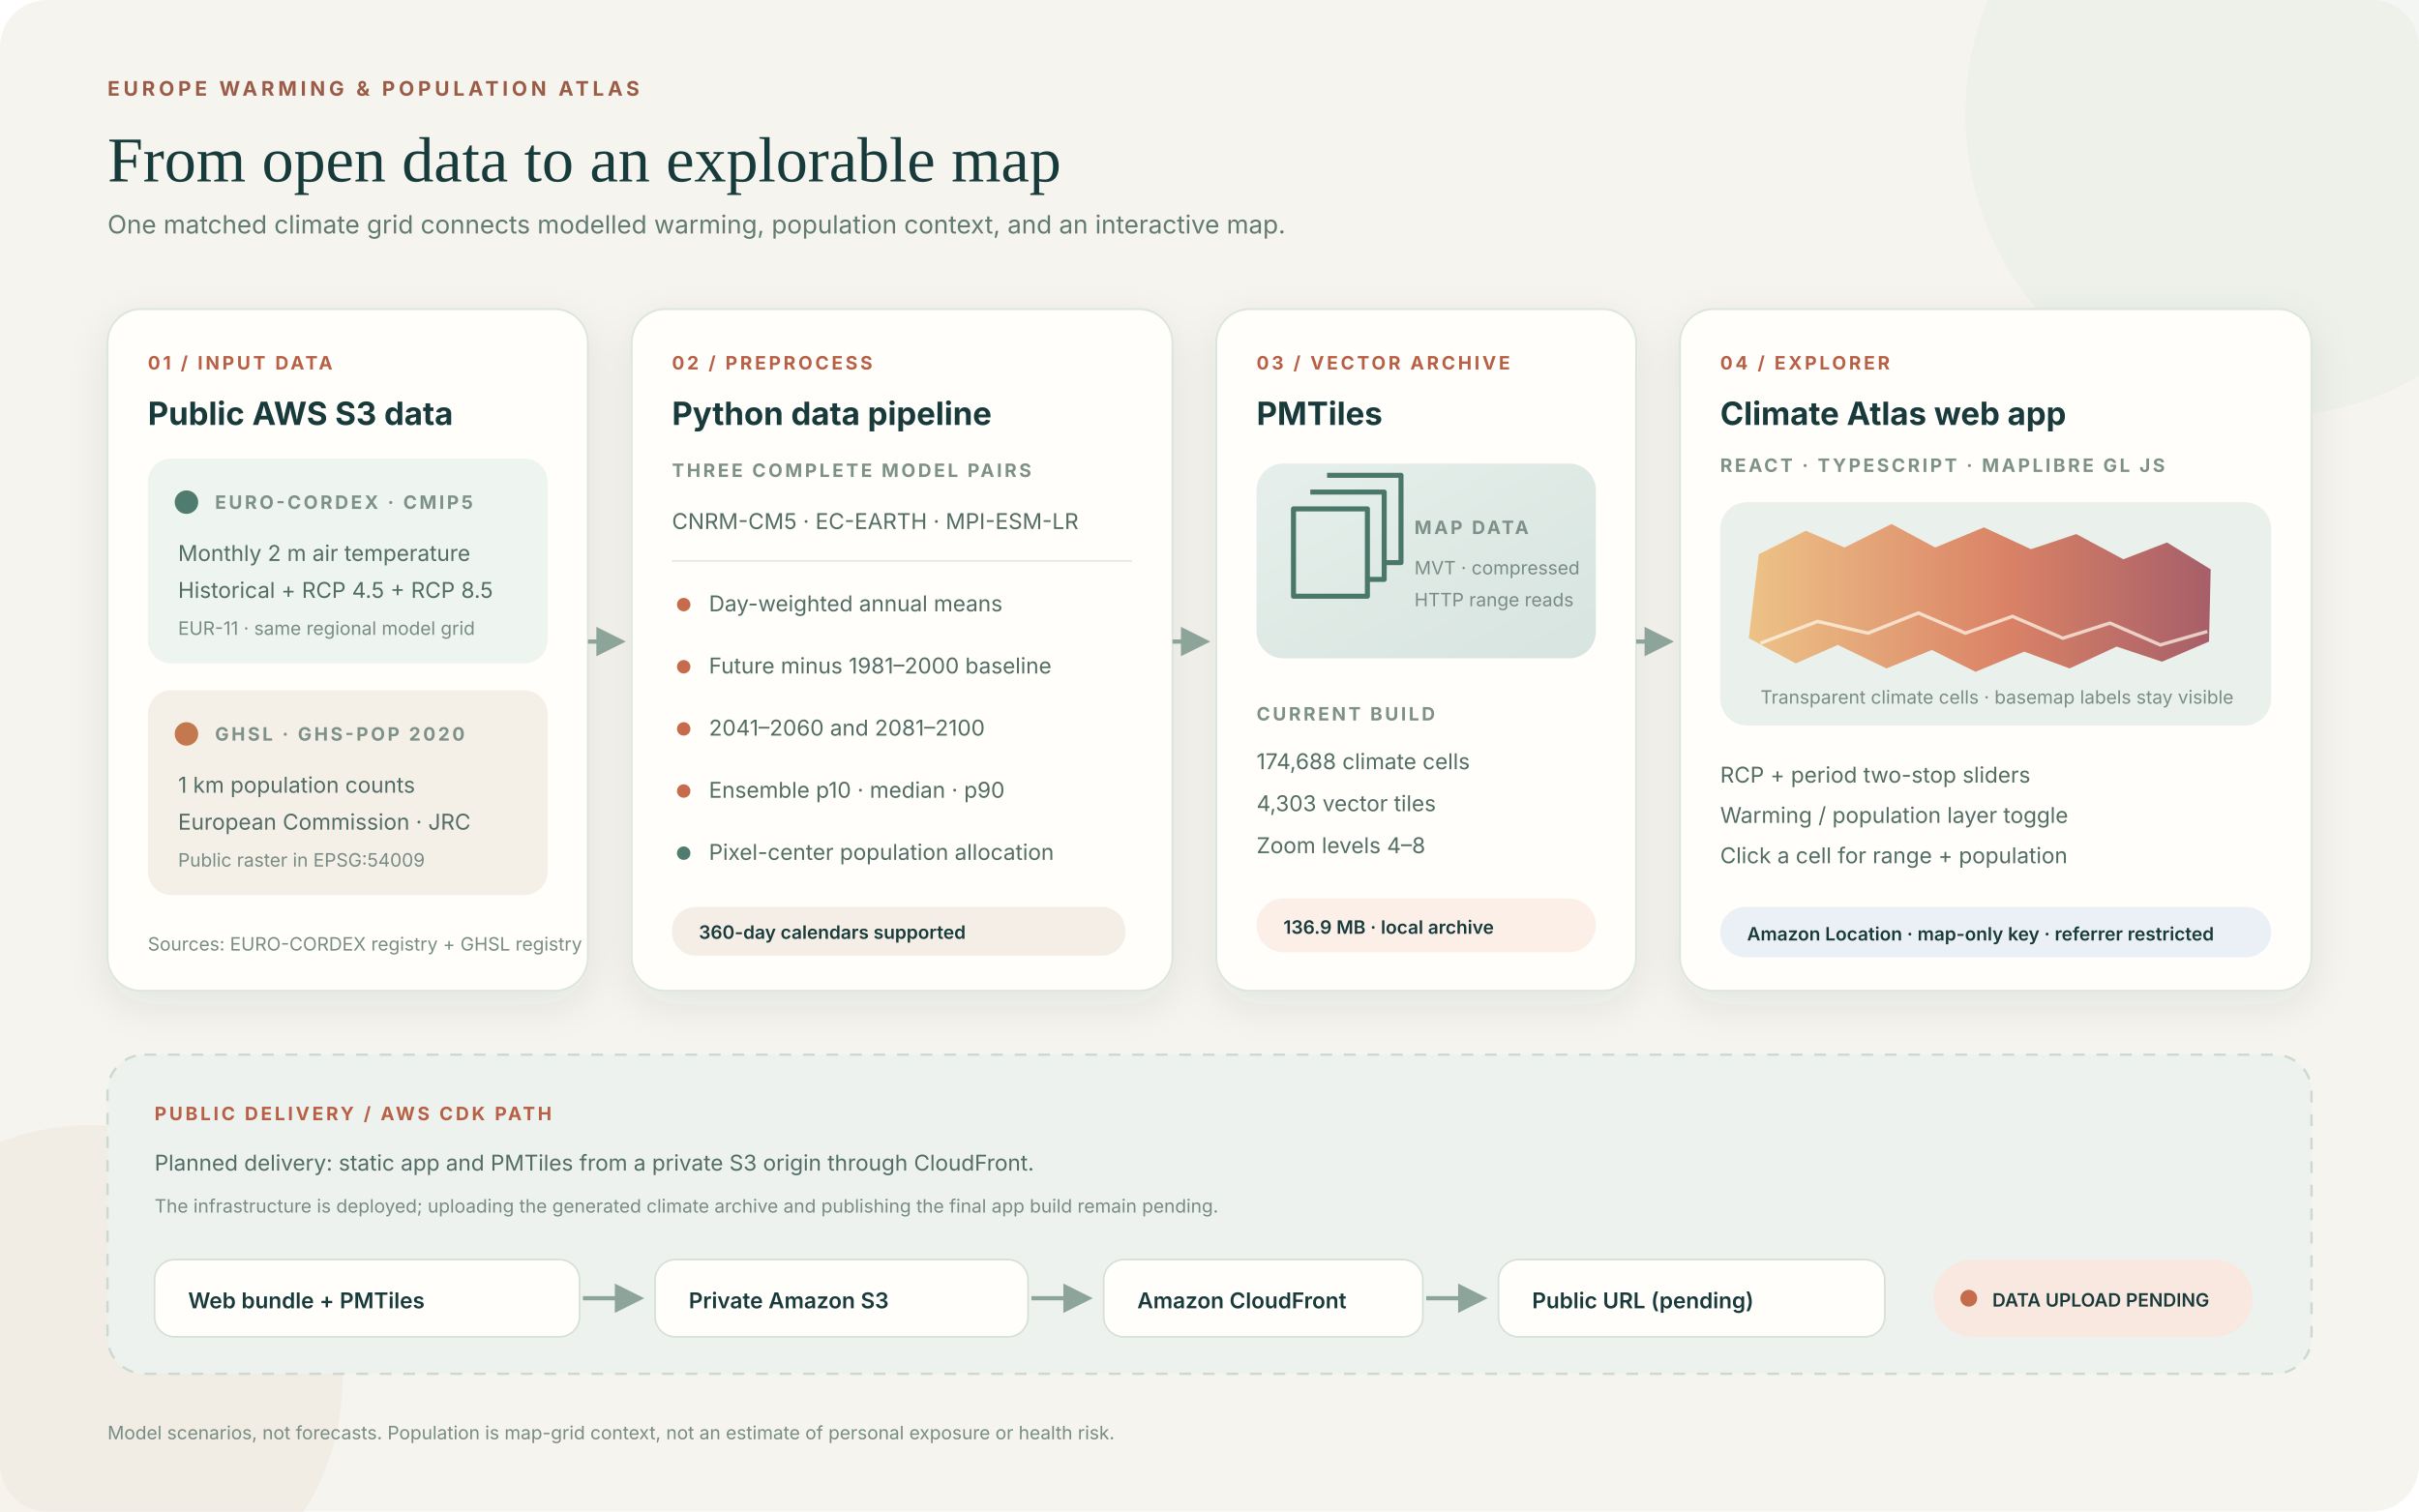
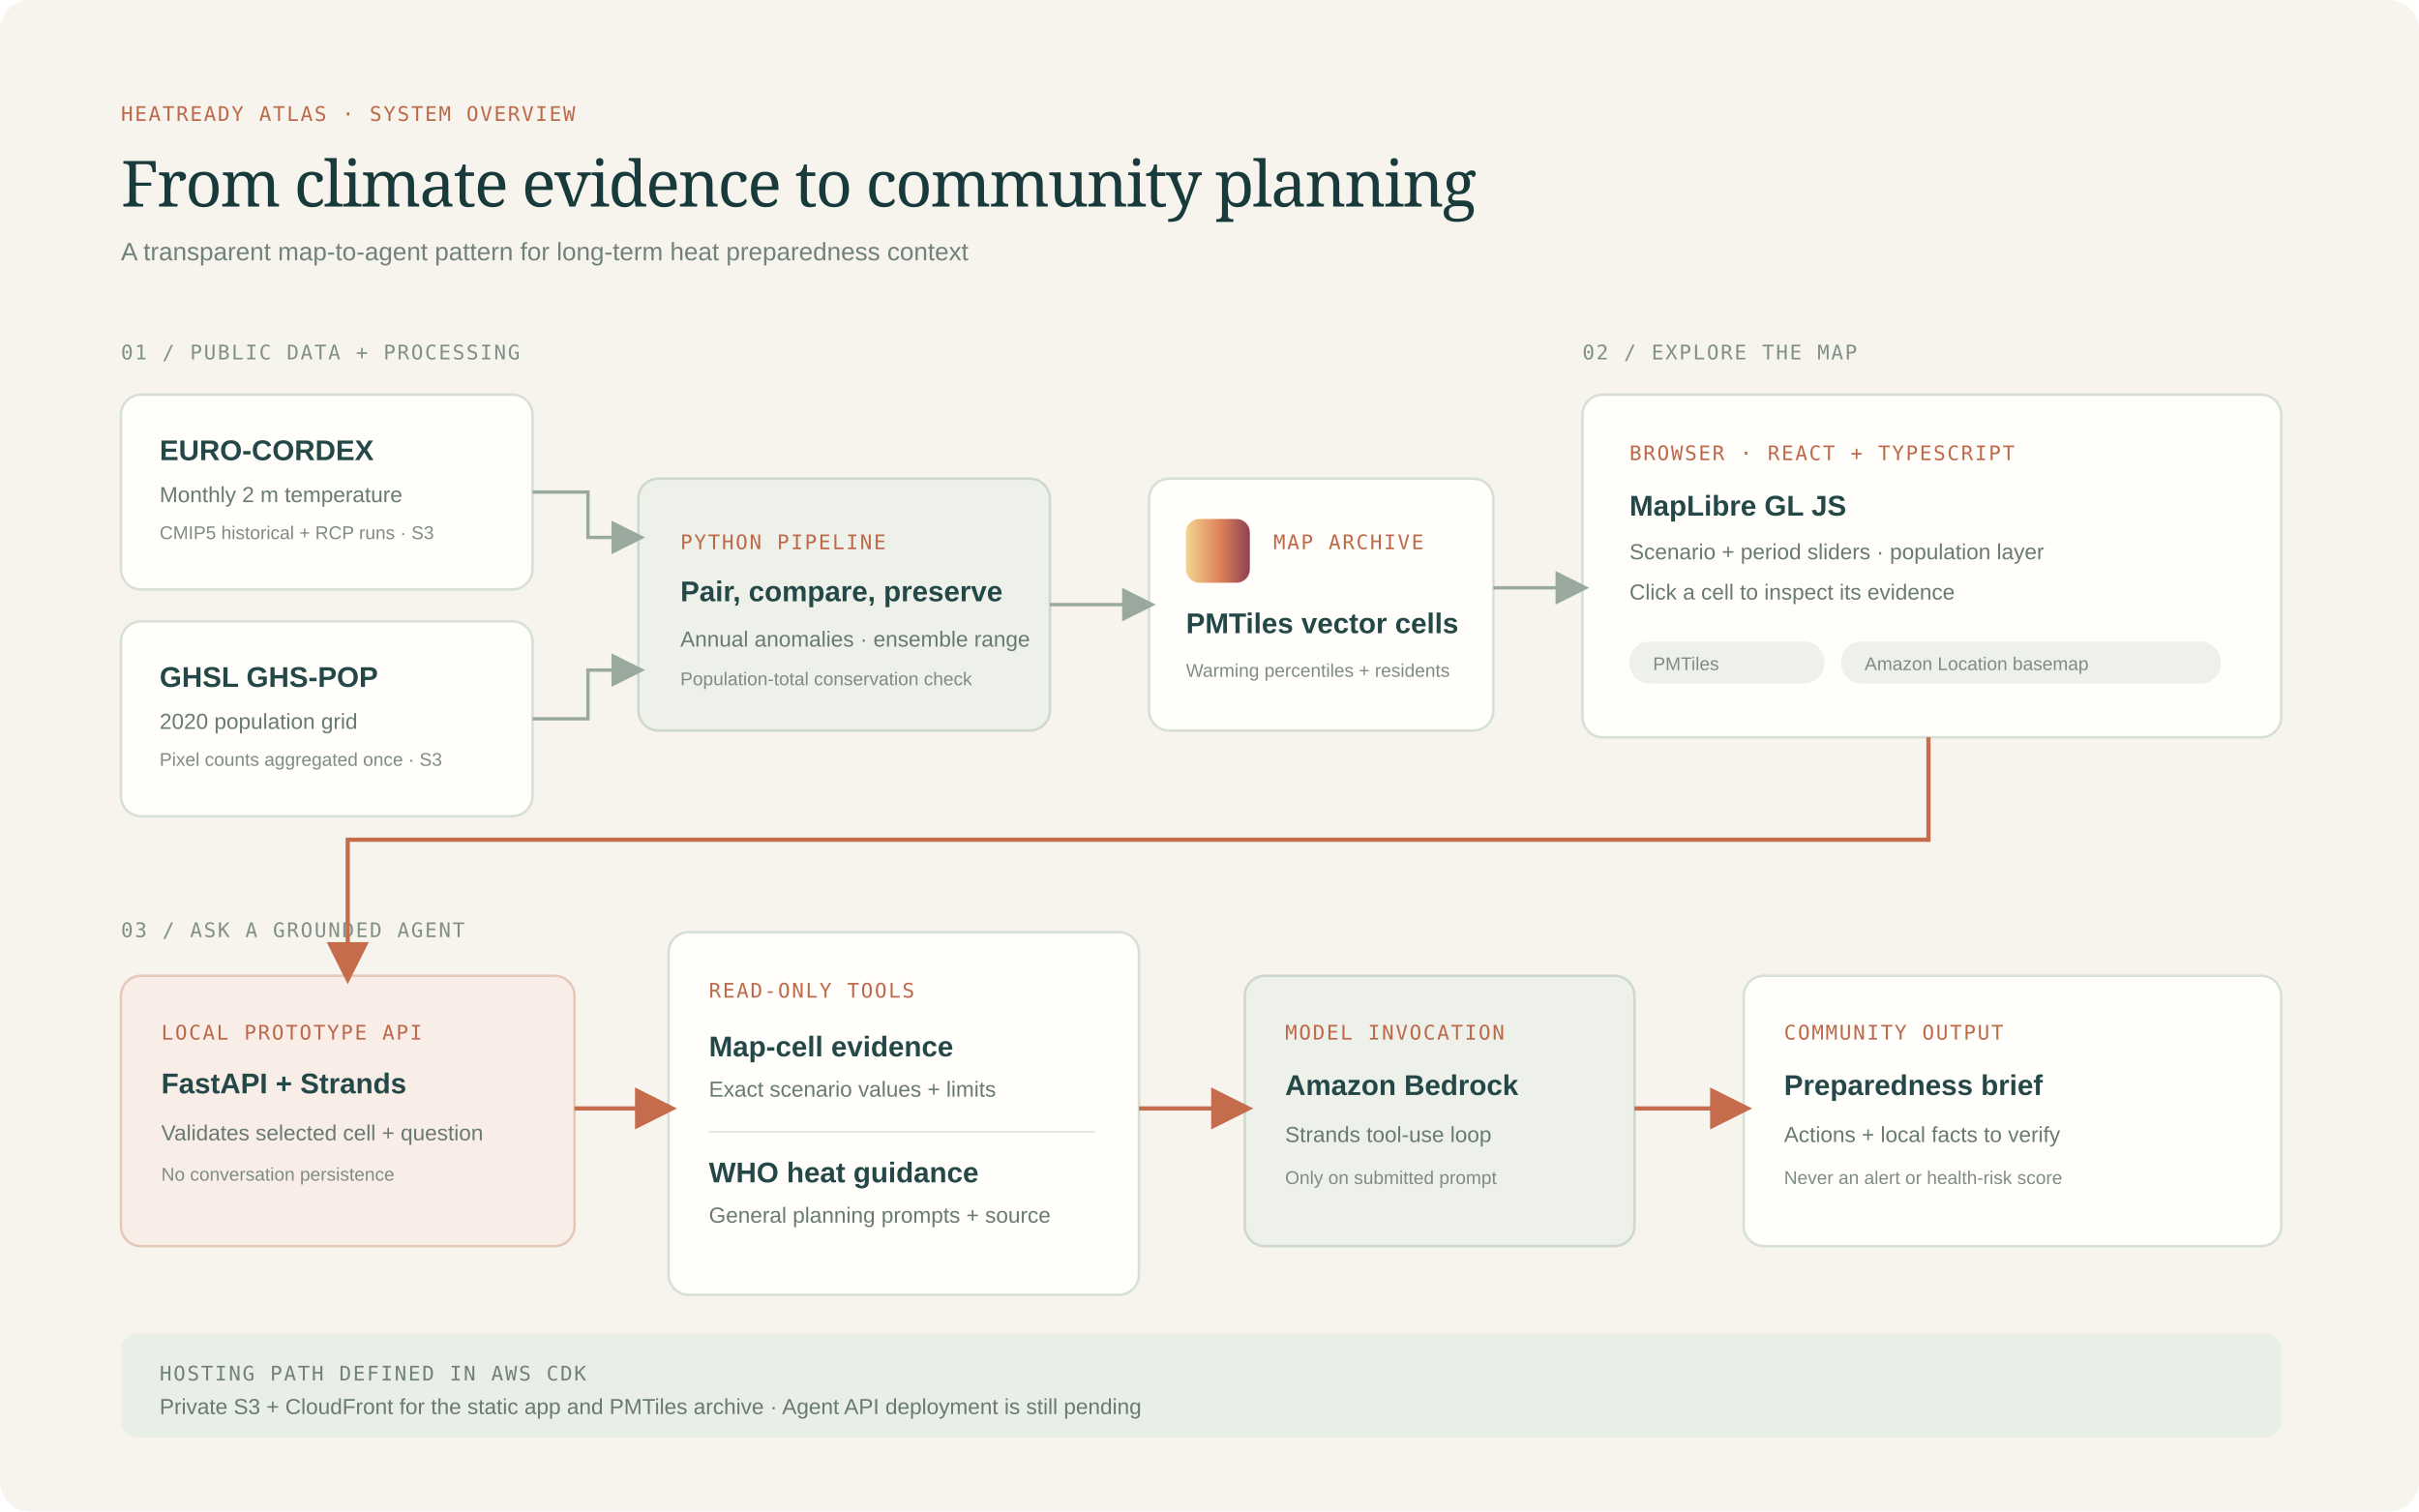
<svg xmlns="http://www.w3.org/2000/svg" viewBox="0 0 1440 900" role="img" aria-labelledby="title desc">
  <defs>
-     <linearGradient id="warm" x1="0" x2="1">
-       <stop offset="0" stop-color="#edbd79" />
-       <stop offset=".55" stop-color="#d87555" />
-       <stop offset="1" stop-color="#9d4b56" />
+     <linearGradient id="warm" x1="0" y1="0" x2="1" y2="0">
+       <stop offset="0" stop-color="#f2d38f" />
+       <stop offset=".55" stop-color="#dd8059" />
+       <stop offset="1" stop-color="#8d4053" />
    </linearGradient>
-     <linearGradient id="sea" x1="0" y1="0" x2="1" y2="1">
-       <stop stop-color="#e6efeb" />
-       <stop offset="1" stop-color="#d7e4df" />
-     </linearGradient>
-     <filter id="shadow" x="-20%" y="-20%" width="140%" height="150%">
-       <feDropShadow dx="0" dy="8" stdDeviation="12" flood-color="#123536" flood-opacity=".08" />
-     </filter>
-     <marker id="arrow" viewBox="0 0 10 10" refX="8" refY="5" markerWidth="7" markerHeight="7" orient="auto-start-reverse">
-       <path d="M 0 0 L 10 5 L 0 10 z" fill="#8da49b" />
+     <marker id="arrow" markerWidth="10" markerHeight="10" refX="8" refY="5" orient="auto">
+       <path d="M0 0L10 5L0 10Z" fill="#9aa99e" />
    </marker>
-     <marker id="arrowWarm" viewBox="0 0 10 10" refX="8" refY="5" markerWidth="7" markerHeight="7" orient="auto">
-       <path d="M 0 0 L 10 5 L 0 10 z" fill="#c56c4d" />
+     <marker id="arrow-red" markerWidth="10" markerHeight="10" refX="8" refY="5" orient="auto">
+       <path d="M0 0L10 5L0 10Z" fill="#c46c4c" />
    </marker>
    <style>
-       text{font-family:Inter,"Segoe UI",Arial,sans-serif;fill:#183a3b}
-       .eyebrow{font-size:12px;font-weight:700;letter-spacing:2.2px;fill:#9b5c47}
-       .title{font-family:Georgia,"Times New Roman",serif;font-size:38px;fill:#173a3b}
-       .subtitle{font-size:15px;fill:#637a73}
-       .card{fill:#fffefa;stroke:#dce5df;stroke-width:1.2}
-       .cardTitle{font-size:19px;font-weight:700}
-       .cardKicker{font-size:11px;font-weight:700;letter-spacing:1.5px;fill:#7d9188}
-       .body{font-size:13px;fill:#536d66}
-       .small{font-size:11px;fill:#788c83}
-       .pill{font-size:11px;font-weight:600}
-       .stage{font-size:11px;font-weight:700;letter-spacing:1.6px;fill:#b76045}
-       .pathText{font-size:13px;font-weight:600}
-       .pathSmall{font-size:11px;fill:#75877f}
+       .bg{fill:#f6f4ed}.ink{fill:#183a3b}.muted{fill:#71827a}.tiny{font:12px 'DM Mono',monospace;letter-spacing:1px}.title{font:500 38px Georgia,serif;letter-spacing:-1px}.subtitle{font:15px Arial,sans-serif}.card{fill:#fffefa;stroke:#d7dfd6;stroke-width:1.5}.aws{fill:#edf1e9;stroke:#cdd9ce;stroke-width:1.5}.agent{fill:#f8eee7;stroke:#e6c8b9;stroke-width:1.5}.card-title{font:600 17px Arial,sans-serif;fill:#244847}.copy{font:13px Arial,sans-serif;fill:#687a73}.small{font:11px Arial,sans-serif;fill:#7e8c83}.line{fill:none;stroke:#9aa99e;stroke-width:2;marker-end:url(#arrow)}.line-red{fill:none;stroke:#c46c4c;stroke-width:2.5;marker-end:url(#arrow-red)}
    </style>
  </defs>
-   <rect width="1440" height="900" rx="28" fill="#f5f4ee" />
-   <circle cx="1350" cy="68" r="180" fill="#e9eee8" opacity=".55" />
-   <circle cx="54" cy="820" r="150" fill="#eee8dc" opacity=".55" />
-   <text x="64" y="57" class="eyebrow">EUROPE WARMING &amp; POPULATION ATLAS</text>
-   <text x="64" y="108" class="title">From open data to an explorable map</text>
-   <text x="64" y="139" class="subtitle">One matched climate grid connects modelled warming, population context, and an interactive map.</text>
-   <g filter="url(#shadow)">
-     <rect x="64" y="184" width="286" height="406" rx="20" class="card" />
-     <rect x="376" y="184" width="322" height="406" rx="20" class="card" />
-     <rect x="724" y="184" width="250" height="406" rx="20" class="card" />
-     <rect x="1000" y="184" width="376" height="406" rx="20" class="card" />
-   </g>
-   <text x="88" y="220" class="stage">01  /  INPUT DATA</text>
-   <text x="88" y="253" class="cardTitle">Public AWS S3 data</text>
-   <rect x="88" y="273" width="238" height="122" rx="14" fill="#eef4f0" />
-   <circle cx="111" cy="299" r="7" fill="#507b6f" />
-   <text x="128" y="303" class="cardKicker">EURO-CORDEX · CMIP5</text>
-   <text x="106" y="334" class="body">Monthly 2 m air temperature</text>
-   <text x="106" y="356" class="body">Historical + RCP 4.5 + RCP 8.5</text>
-   <text x="106" y="378" class="small">EUR-11 · same regional model grid</text>
-   <rect x="88" y="411" width="238" height="122" rx="14" fill="#f5f0e7" />
-   <circle cx="111" cy="437" r="7" fill="#c3784d" />
-   <text x="128" y="441" class="cardKicker">GHSL · GHS-POP 2020</text>
-   <text x="106" y="472" class="body">1 km population counts</text>
-   <text x="106" y="494" class="body">European Commission · JRC</text>
-   <text x="106" y="516" class="small">Public raster in EPSG:54009</text>
-   <text x="88" y="566" class="small">Sources: EURO-CORDEX registry + GHSL registry</text>
-   <text x="400" y="220" class="stage">02  /  PREPROCESS</text>
-   <text x="400" y="253" class="cardTitle">Python data pipeline</text>
-   <text x="400" y="284" class="cardKicker">THREE COMPLETE MODEL PAIRS</text>
-   <text x="400" y="315" class="body">CNRM-CM5 · EC-EARTH · MPI-ESM-LR</text>
-   <path d="M400 334 H674" stroke="#e3e9e3" />
-   <circle cx="407" cy="360" r="4" fill="#c56c4d" />
-   <text x="422" y="364" class="body">Day-weighted annual means</text>
-   <circle cx="407" cy="397" r="4" fill="#c56c4d" />
-   <text x="422" y="401" class="body">Future minus 1981–2000 baseline</text>
-   <circle cx="407" cy="434" r="4" fill="#c56c4d" />
-   <text x="422" y="438" class="body">2041–2060 and 2081–2100</text>
-   <circle cx="407" cy="471" r="4" fill="#c56c4d" />
-   <text x="422" y="475" class="body">Ensemble p10 · median · p90</text>
-   <circle cx="407" cy="508" r="4" fill="#507b6f" />
-   <text x="422" y="512" class="body">Pixel-center population allocation</text>
-   <rect x="400" y="540" width="270" height="29" rx="14" fill="#f5eee6" />
-   <text x="416" y="559" class="pill" fill="#9c5b42">360-day calendars supported</text>
-   <text x="748" y="220" class="stage">03  /  VECTOR ARCHIVE</text>
-   <text x="748" y="253" class="cardTitle">PMTiles</text>
-   <rect x="748" y="276" width="202" height="116" rx="16" fill="url(#sea)" />
-   <path d="M770 303 h44 v52 h-44 z M780 293 h44 v52 h-10 M790 283 h44 v52 h-10" fill="none" stroke="#4a776a" stroke-width="3" stroke-linejoin="round" />
-   <text x="842" y="318" class="cardKicker">MAP DATA</text>
-   <text x="842" y="342" class="small">MVT · compressed</text>
-   <text x="842" y="361" class="small">HTTP range reads</text>
-   <text x="748" y="429" class="cardKicker">CURRENT BUILD</text>
-   <text x="748" y="458" class="body">174,688 climate cells</text>
-   <text x="748" y="483" class="body">4,303 vector tiles</text>
-   <text x="748" y="508" class="body">Zoom levels 4–8</text>
-   <rect x="748" y="535" width="202" height="32" rx="16" fill="#fbefe8" />
-   <text x="764" y="556" class="pill" fill="#9d4f3c">136.9 MB · local archive</text>
-   <text x="1024" y="220" class="stage">04  /  EXPLORER</text>
-   <text x="1024" y="253" class="cardTitle">Climate Atlas web app</text>
-   <text x="1024" y="281" class="cardKicker">REACT · TYPESCRIPT · MAPLIBRE GL JS</text>
-   <rect x="1024" y="299" width="328" height="133" rx="16" fill="#eaf1ed" />
-   <path d="M1047 330 l28 -14 23 10 28 -14 26 14 29 -12 28 13 27 -9 28 15 26 -10 26 16 -1 43 -28 12 -27 -9 -28 13 -27 -10 -29 12 -26 -13 -27 11 -29 -14 -25 11 -28 -15 z" fill="url(#warm)" opacity=".88" />
-   <path d="M1048 383 l34 -13 30 7 30 -12 28 12 28 -10 30 13 28 -9 30 13 28 -8" fill="none" stroke="#fff8ec" stroke-width="2" opacity=".72" />
-   <text x="1048" y="419" class="small">Transparent climate cells · basemap labels stay visible</text>
-   <text x="1024" y="466" class="body">RCP + period two-stop sliders</text>
-   <text x="1024" y="490" class="body">Warming / population layer toggle</text>
-   <text x="1024" y="514" class="body">Click a cell for range + population</text>
-   <rect x="1024" y="540" width="328" height="30" rx="15" fill="#eaf0f5" />
-   <text x="1040" y="560" class="pill" fill="#38617a">Amazon Location · map-only key · referrer restricted</text>
-   <path d="M350 382 H369" fill="none" stroke="#8da49b" stroke-width="2.5" marker-end="url(#arrow)" />
-   <path d="M698 382 H717" fill="none" stroke="#8da49b" stroke-width="2.5" marker-end="url(#arrow)" />
-   <path d="M974 382 H993" fill="none" stroke="#8da49b" stroke-width="2.5" marker-end="url(#arrow)" />
-   <rect x="64" y="628" width="1312" height="190" rx="22" fill="#edf2ee" stroke="#cbd9d1" stroke-width="1.4" stroke-dasharray="7 7" />
-   <text x="92" y="667" class="stage">PUBLIC DELIVERY  /  AWS CDK PATH</text>
-   <text x="92" y="697" class="body">Planned delivery: static app and PMTiles from a private S3 origin through CloudFront.</text>
-   <text x="92" y="722" class="small">The infrastructure is deployed; uploading the generated climate archive and publishing the final app build remain pending.</text>
-   <rect x="92" y="750" width="253" height="46" rx="12" fill="#fffefa" stroke="#d5e0d8" />
-   <text x="112" y="779" class="pathText">Web bundle + PMTiles</text>
-   <path d="M347 773 H380" fill="none" stroke="#8da49b" stroke-width="2.5" marker-end="url(#arrow)" />
-   <rect x="390" y="750" width="222" height="46" rx="12" fill="#fffefa" stroke="#d5e0d8" />
-   <text x="410" y="779" class="pathText">Private Amazon S3</text>
-   <path d="M614 773 H647" fill="none" stroke="#8da49b" stroke-width="2.5" marker-end="url(#arrow)" />
-   <rect x="657" y="750" width="190" height="46" rx="12" fill="#fffefa" stroke="#d5e0d8" />
-   <text x="677" y="779" class="pathText">Amazon CloudFront</text>
-   <path d="M849 773 H882" fill="none" stroke="#8da49b" stroke-width="2.5" marker-end="url(#arrow)" />
-   <rect x="892" y="750" width="230" height="46" rx="12" fill="#fffefa" stroke="#d5e0d8" />
-   <text x="912" y="779" class="pathText">Public URL (pending)</text>
-   <rect x="1151" y="750" width="190" height="46" rx="23" fill="#f8e8df" />
-   <circle cx="1172" cy="773" r="5" fill="#c56c4d" />
-   <text x="1186" y="778" class="pill" fill="#98543f">DATA UPLOAD PENDING</text>
-   <text x="64" y="857" class="small">Model scenarios, not forecasts. Population is map-grid context, not an estimate of personal exposure or health risk.</text>
+   <rect class="bg" width="1440" height="900" rx="18" />
+   <text x="72" y="72" class="tiny" fill="#bd6849">HEATREADY ATLAS · SYSTEM OVERVIEW</text>
+   <text x="72" y="123" class="title ink">From climate evidence to community planning</text>
+   <text x="72" y="155" class="subtitle muted">A transparent map-to-agent pattern for long-term heat preparedness context</text>
+   <text x="72" y="214" class="tiny" fill="#819087">01 / PUBLIC DATA + PROCESSING</text>
+   <rect x="72" y="235" width="245" height="116" rx="12" class="card" />
+   <rect x="72" y="370" width="245" height="116" rx="12" class="card" />
+   <text x="95" y="274" class="card-title">EURO-CORDEX</text>
+   <text x="95" y="299" class="copy">Monthly 2 m temperature</text>
+   <text x="95" y="321" class="small">CMIP5 historical + RCP runs · S3</text>
+   <text x="95" y="409" class="card-title">GHSL GHS-POP</text>
+   <text x="95" y="434" class="copy">2020 population grid</text>
+   <text x="95" y="456" class="small">Pixel counts aggregated once · S3</text>
+   <rect x="380" y="285" width="245" height="150" rx="12" class="aws" />
+   <text x="405" y="327" class="tiny" fill="#bd6849">PYTHON PIPELINE</text>
+   <text x="405" y="358" class="card-title">Pair, compare, preserve</text>
+   <text x="405" y="385" class="copy">Annual anomalies · ensemble range</text>
+   <text x="405" y="408" class="small">Population-total conservation check</text>
+   <path d="M317 293H350V320H380" class="line" />
+   <path d="M317 428H350V399H380" class="line" />
+   <rect x="684" y="285" width="205" height="150" rx="12" class="card" />
+   <rect x="706" y="309" width="38" height="38" rx="8" fill="url(#warm)" />
+   <text x="758" y="327" class="tiny" fill="#bd6849">MAP ARCHIVE</text>
+   <text x="706" y="377" class="card-title">PMTiles vector cells</text>
+   <text x="706" y="403" class="small">Warming percentiles + residents</text>
+   <path d="M625 360H684" class="line" />
+   <text x="942" y="214" class="tiny" fill="#819087">02 / EXPLORE THE MAP</text>
+   <rect x="942" y="235" width="416" height="204" rx="12" class="card" />
+   <text x="970" y="274" class="tiny" fill="#bd6849">BROWSER · REACT + TYPESCRIPT</text>
+   <text x="970" y="307" class="card-title">MapLibre GL JS</text>
+   <text x="970" y="333" class="copy">Scenario + period sliders · population layer</text>
+   <text x="970" y="357" class="copy">Click a cell to inspect its evidence</text>
+   <rect x="970" y="382" width="116" height="25" rx="12" fill="#edf1e9" />
+   <text x="984" y="399" class="small">PMTiles</text>
+   <rect x="1096" y="382" width="226" height="25" rx="12" fill="#edf1e9" />
+   <text x="1110" y="399" class="small">Amazon Location basemap</text>
+   <path d="M889 350H942" class="line" />
+   <text x="72" y="558" class="tiny" fill="#819087">03 / ASK A GROUNDED AGENT</text>
+   <rect x="72" y="581" width="270" height="161" rx="12" class="agent" />
+   <text x="96" y="619" class="tiny" fill="#bd6849">LOCAL PROTOTYPE API</text>
+   <text x="96" y="651" class="card-title">FastAPI + Strands</text>
+   <text x="96" y="679" class="copy">Validates selected cell + question</text>
+   <text x="96" y="703" class="small">No conversation persistence</text>
+   <rect x="398" y="555" width="280" height="216" rx="12" class="card" />
+   <text x="422" y="594" class="tiny" fill="#bd6849">READ-ONLY TOOLS</text>
+   <text x="422" y="629" class="card-title">Map-cell evidence</text>
+   <text x="422" y="653" class="copy">Exact scenario values + limits</text>
+   <path d="M422 674H652" stroke="#e1e6de" />
+   <text x="422" y="704" class="card-title">WHO heat guidance</text>
+   <text x="422" y="728" class="copy">General planning prompts + source</text>
+   <rect x="741" y="581" width="232" height="161" rx="12" class="aws" />
+   <text x="765" y="619" class="tiny" fill="#bd6849">MODEL INVOCATION</text>
+   <text x="765" y="652" class="card-title">Amazon Bedrock</text>
+   <text x="765" y="680" class="copy">Strands tool-use loop</text>
+   <text x="765" y="705" class="small">Only on submitted prompt</text>
+   <rect x="1038" y="581" width="320" height="161" rx="12" class="card" />
+   <text x="1062" y="619" class="tiny" fill="#bd6849">COMMUNITY OUTPUT</text>
+   <text x="1062" y="652" class="card-title">Preparedness brief</text>
+   <text x="1062" y="680" class="copy">Actions + local facts to verify</text>
+   <text x="1062" y="705" class="small">Never an alert or health-risk score</text>
+   <path d="M1148 439V500H207V581" class="line-red" />
+   <path d="M342 660H398" class="line-red" />
+   <path d="M678 660H741" class="line-red" />
+   <path d="M973 660H1038" class="line-red" />
+   <rect x="72" y="794" width="1286" height="62" rx="10" fill="#e9eee7" />
+   <text x="95" y="822" class="tiny" fill="#71827a">HOSTING PATH DEFINED IN AWS CDK</text>
+   <text x="95" y="842" class="copy">Private S3 + CloudFront for the static app and PMTiles archive · Agent API deployment is still pending</text>
</svg>
